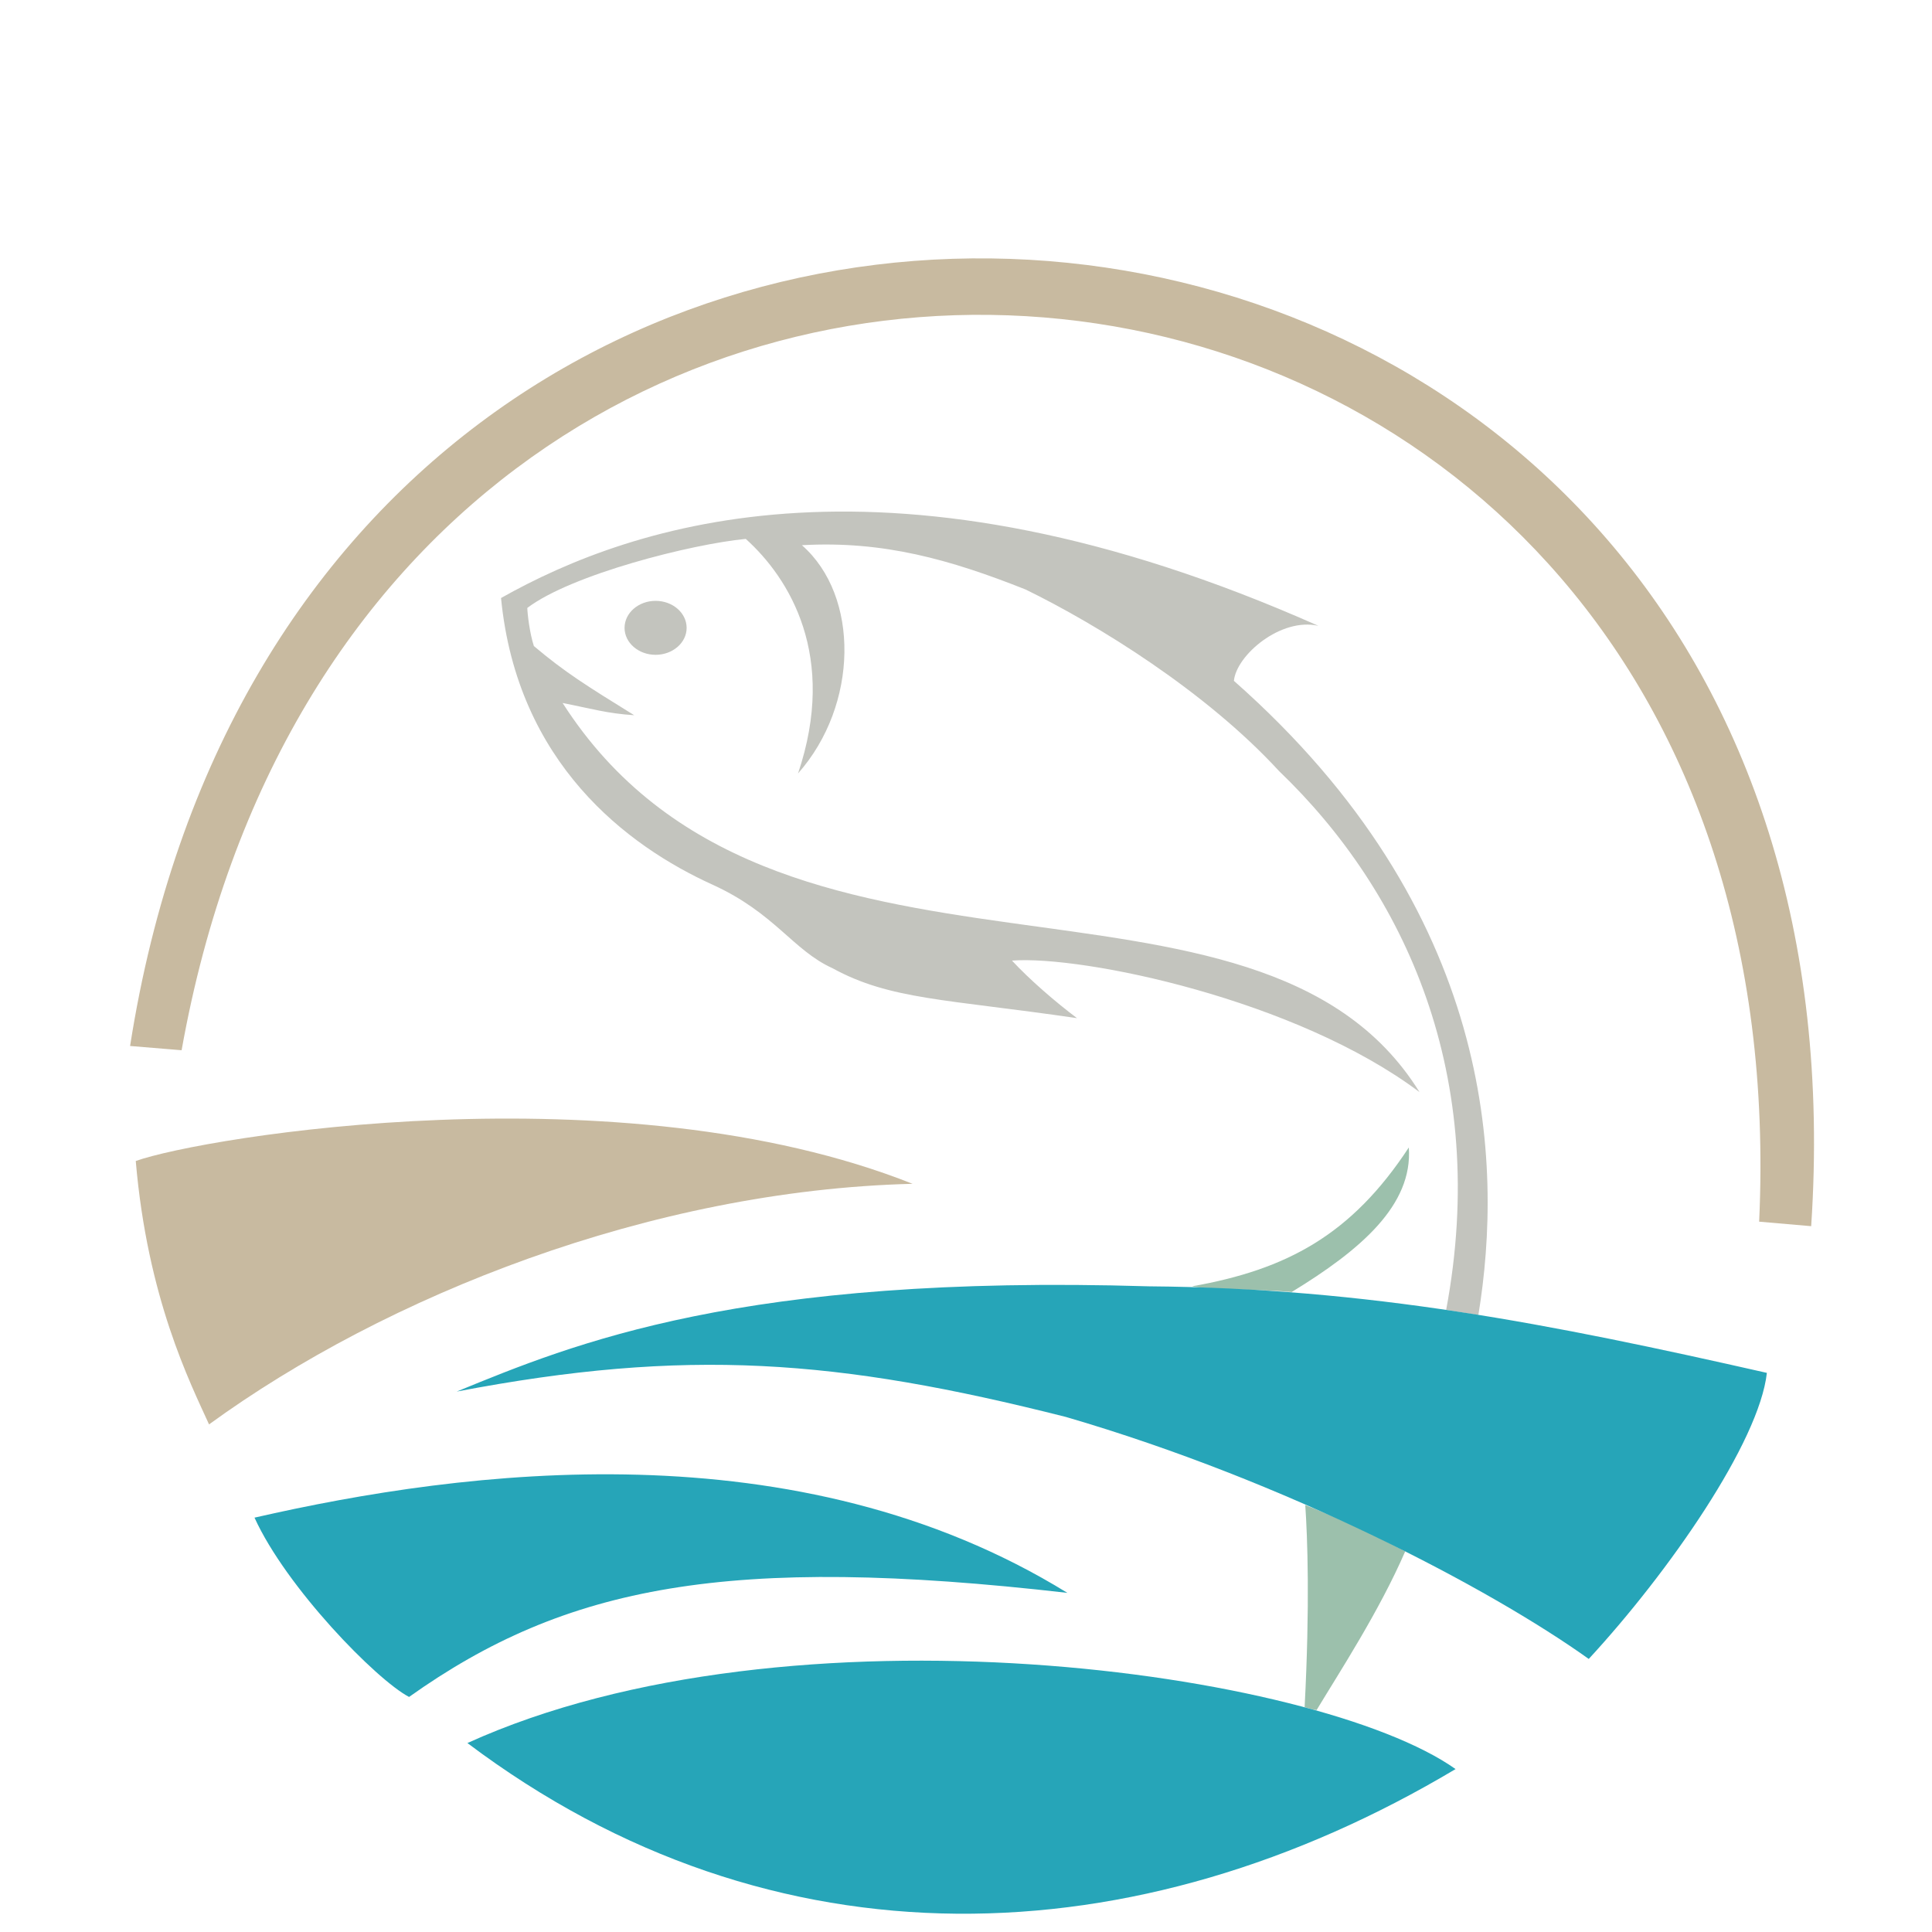
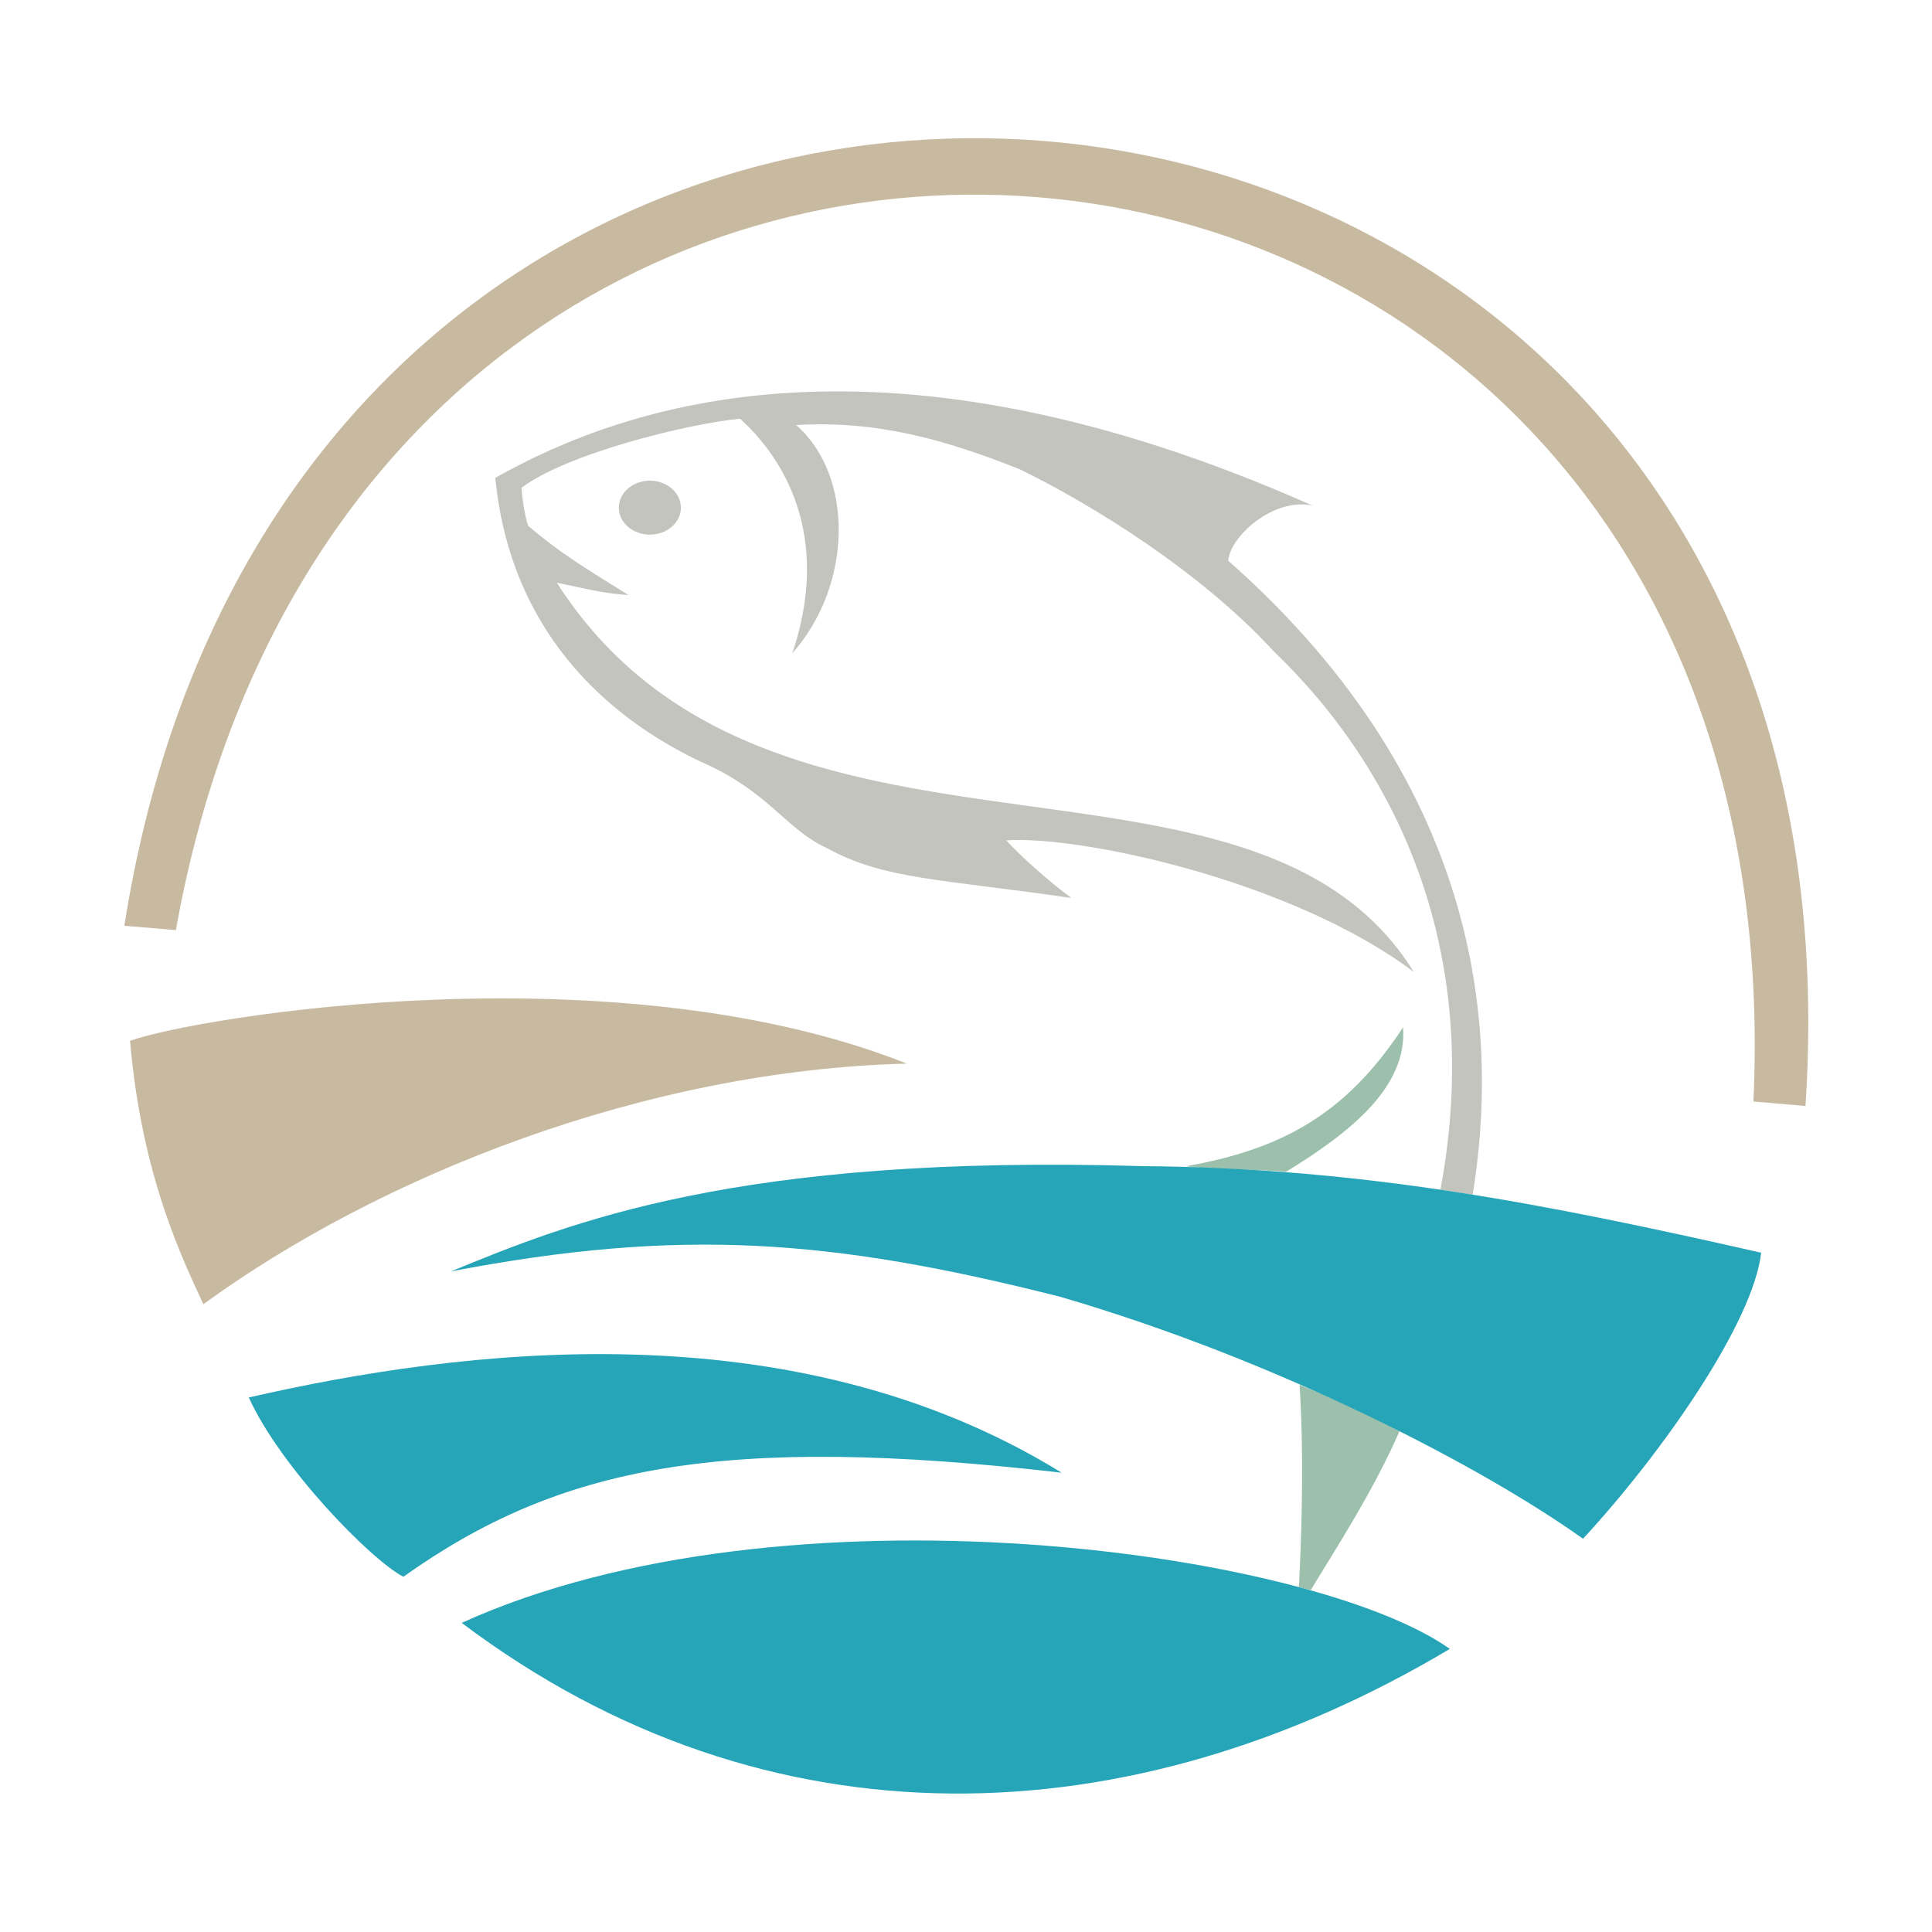
<svg xmlns="http://www.w3.org/2000/svg" width="1538" height="1538" viewBox="0 0 1538 1538" fill="none">
-   <path d="M1049.53 498.207C1019.59 491.338 984.217 521.585 982.269 541.989C1190.31 725.626 1196.67 925.874 1176.88 1046.87L1151.24 1042.76C1186.11 856.254 1118.43 709.939 1018.16 613.763C959.814 550.294 873.584 497.182 816.473 469.293C756.593 445.505 703.173 430.33 638.372 434.022C684.512 474.42 683.487 561.265 635.296 615.711C666.774 522.405 628.529 460.373 593.668 428.997C550.194 433.201 454.94 457.297 419.771 483.955C419.874 488.467 421.617 503.949 425 514.305C449.814 535.222 466.629 545.68 504.874 569.366C483.034 567.93 471.346 564.239 447.865 559.625C615.405 821.188 1000.93 661.236 1130.02 869.378C1031.79 795.554 861.895 760.488 805.604 764.692C819.446 779.662 840.158 797.605 857.384 810.524C752.902 795.247 708.71 795.964 662.673 770.741C631.092 756.386 616.943 726.959 567.317 704.299C499.235 673.437 411.671 607.508 398.854 476.06C503.438 417.104 708.71 346.766 1049.53 498.207Z" fill="#C3C4BE" stroke="#001010" stroke-width="0.002" stroke-linecap="square" />
-   <path d="M1028.31 1028.51C1006.98 1026.46 958.995 1026.46 948.946 1024C1024.31 1010.67 1075.88 983.088 1121.51 913.468C1124.79 959.3 1083.26 994.982 1028.31 1028.51Z" fill="#9CC0AC" stroke="#001010" stroke-width="0.002" stroke-linecap="square" />
-   <path d="M1118.64 1235.01C1097.72 1283.1 1066.45 1330.88 1048.1 1361.33C1046.12 1361.13 1042.94 1360.38 1038.56 1359.08C1042.87 1276.85 1040.82 1223.32 1039.07 1198.1C1057.94 1205.48 1089.52 1219.43 1118.64 1235.01Z" fill="#9CC0AC" stroke="#001010" stroke-width="0.002" stroke-linecap="square" />
-   <path d="M1406.55 1092.9C1400.4 1147.96 1328.93 1251.11 1264.75 1320.63C1186.11 1264.44 1024.31 1179.24 848.463 1127.97C666.159 1081.83 546.502 1072.81 363.583 1107.77C456.683 1069.63 589.977 1014.16 914.597 1024C1089.52 1025.44 1233.27 1053.63 1406.55 1092.9Z" fill="#26A5B8" stroke="#001010" stroke-width="0.002" stroke-linecap="square" />
-   <path d="M1158.73 1408.3C1048.4 1330.16 628.94 1271 372.094 1387.58C615.815 1571.12 905.267 1559.43 1158.73 1408.3Z" fill="#26A5B8" stroke="#001010" stroke-width="0.002" stroke-linecap="square" />
-   <path d="M325.645 1350.88C299.602 1337.24 227.931 1263.83 202.605 1208.15C369.837 1169.9 634.578 1135.35 849.693 1268.03C580.031 1237.06 450.223 1262.29 325.645 1350.88Z" fill="#26A5B8" stroke="#001010" stroke-width="0.002" stroke-linecap="square" />
-   <path d="M166.412 1133.92C151.134 1100.28 117.401 1033.43 108.07 924.237C161.695 905.063 494.108 850.106 726.449 942.386C518.101 947.615 307.088 1031.59 166.412 1133.92Z" fill="#C8BAA0" stroke="#001010" stroke-width="0.002" stroke-linecap="square" />
-   <path d="M1441.82 976.116C1504.37 38.346 247.105 -83.361 103.559 832.672L144.572 836.056C297.449 -19.483 1440.7 93.919 1400.4 972.528L1441.82 976.116Z" fill="#C8BAA0" stroke="#001010" stroke-width="0.002" stroke-linecap="square" />
-   <path d="M521.895 478.317C535.532 478.317 546.606 487.955 546.606 499.849C546.606 511.64 535.532 521.278 521.895 521.278C508.258 521.278 497.185 511.64 497.185 499.849C497.185 487.955 508.258 478.317 521.895 478.317Z" fill="#C3C4BE" stroke="#001010" stroke-width="0.002" stroke-linecap="square" />
+   <path d="M1044.97 402.535C1015.03 395.666 979.658 425.913 977.71 446.317C1185.75 629.954 1192.11 830.202 1172.32 951.198L1146.68 947.088C1181.55 760.582 1113.87 614.267 1013.6 518.091C955.255 454.622 869.025 401.51 811.914 373.621C752.034 349.833 698.614 334.658 633.813 338.35C679.953 378.748 678.928 465.593 630.737 520.039C662.215 426.733 623.97 364.701 589.109 333.325C545.635 337.529 450.381 361.625 415.212 388.283C415.315 392.795 417.058 408.277 420.441 418.633C445.255 439.55 462.07 450.008 500.315 473.694C478.475 472.258 466.787 468.567 443.306 463.953C610.846 725.516 996.371 565.564 1125.46 773.706C1027.23 699.882 857.336 664.816 801.045 669.02C814.887 683.99 835.599 701.933 852.825 714.852C748.343 699.575 704.151 700.292 658.114 675.069C626.533 660.714 612.384 631.287 562.758 608.627C494.676 577.765 407.112 511.836 394.295 380.388C498.879 321.432 704.151 251.094 1044.97 402.535Z" fill="#C3C4BE" stroke="#001010" stroke-width="0.002" stroke-linecap="square" />
+   <path d="M1023.75 932.838C1002.42 930.788 954.436 930.788 944.387 928.328C1019.75 914.998 1071.32 887.416 1116.95 817.796C1120.23 863.628 1078.7 899.31 1023.75 932.838Z" fill="#9CC0AC" stroke="#001010" stroke-width="0.002" stroke-linecap="square" />
+   <path d="M1114.08 1139.34C1093.16 1187.43 1061.89 1235.21 1043.54 1265.66C1041.56 1265.46 1038.38 1264.71 1034 1263.41C1038.31 1181.18 1036.26 1127.65 1034.51 1102.43C1053.38 1109.81 1084.96 1123.76 1114.08 1139.34Z" fill="#9CC0AC" stroke="#001010" stroke-width="0.002" stroke-linecap="square" />
+   <path d="M1401.99 997.228C1395.84 1052.29 1324.37 1155.44 1260.19 1224.96C1181.55 1168.77 1019.75 1083.57 843.904 1032.3C661.6 986.158 541.943 977.138 359.024 1012.1C452.124 973.958 585.418 918.488 910.038 928.328C1084.96 929.768 1228.71 957.958 1401.99 997.228Z" fill="#26A5B8" stroke="#001010" stroke-width="0.002" stroke-linecap="square" />
+   <path d="M1154.17 1312.63C1043.84 1234.49 624.381 1175.33 367.535 1291.91C611.256 1475.45 900.708 1463.76 1154.17 1312.63Z" fill="#26A5B8" stroke="#001010" stroke-width="0.002" stroke-linecap="square" />
+   <path d="M321.086 1255.21C295.043 1241.57 223.372 1168.16 198.046 1112.48C365.278 1074.23 630.019 1039.68 845.134 1172.36C575.472 1141.39 445.664 1166.62 321.086 1255.21Z" fill="#26A5B8" stroke="#001010" stroke-width="0.002" stroke-linecap="square" />
+   <path d="M161.853 1038.25C146.575 1004.61 112.842 937.758 103.511 828.565C157.136 809.391 489.549 754.434 721.89 846.714C513.542 851.943 302.529 935.918 161.853 1038.25Z" fill="#C8BAA0" stroke="#001010" stroke-width="0.002" stroke-linecap="square" />
+   <path d="M1437.26 880.444C1499.81 -57.327 242.546 -179.034 99 737L140.013 740.384C292.89 -115.155 1436.14 -1.753 1395.84 876.856L1437.26 880.444Z" fill="#C8BAA0" stroke="#001010" stroke-width="0.002" stroke-linecap="square" />
+   <path d="M517.336 382.645C530.973 382.645 542.047 392.283 542.047 404.177C542.047 415.968 530.973 425.606 517.336 425.606C503.699 425.606 492.626 415.968 492.626 404.177C492.626 392.283 503.699 382.645 517.336 382.645Z" fill="#C3C4BE" stroke="#001010" stroke-width="0.002" stroke-linecap="square" />
</svg>
